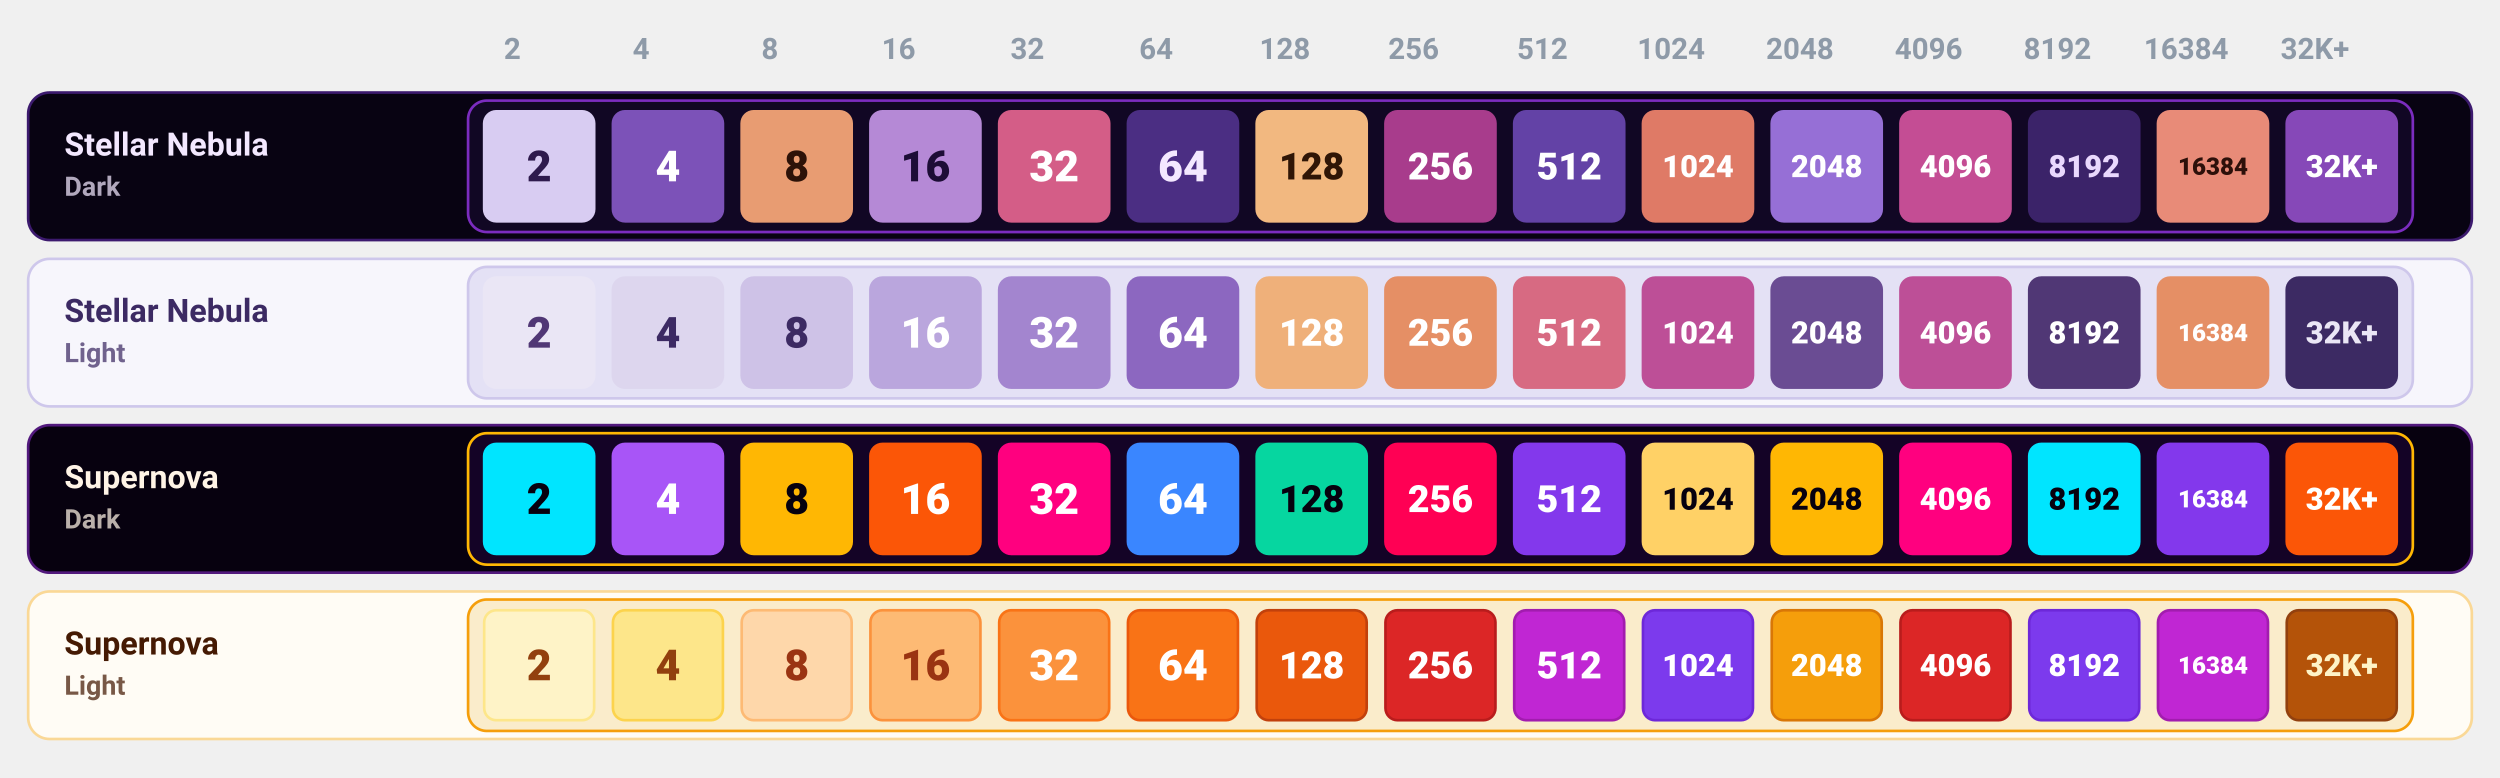
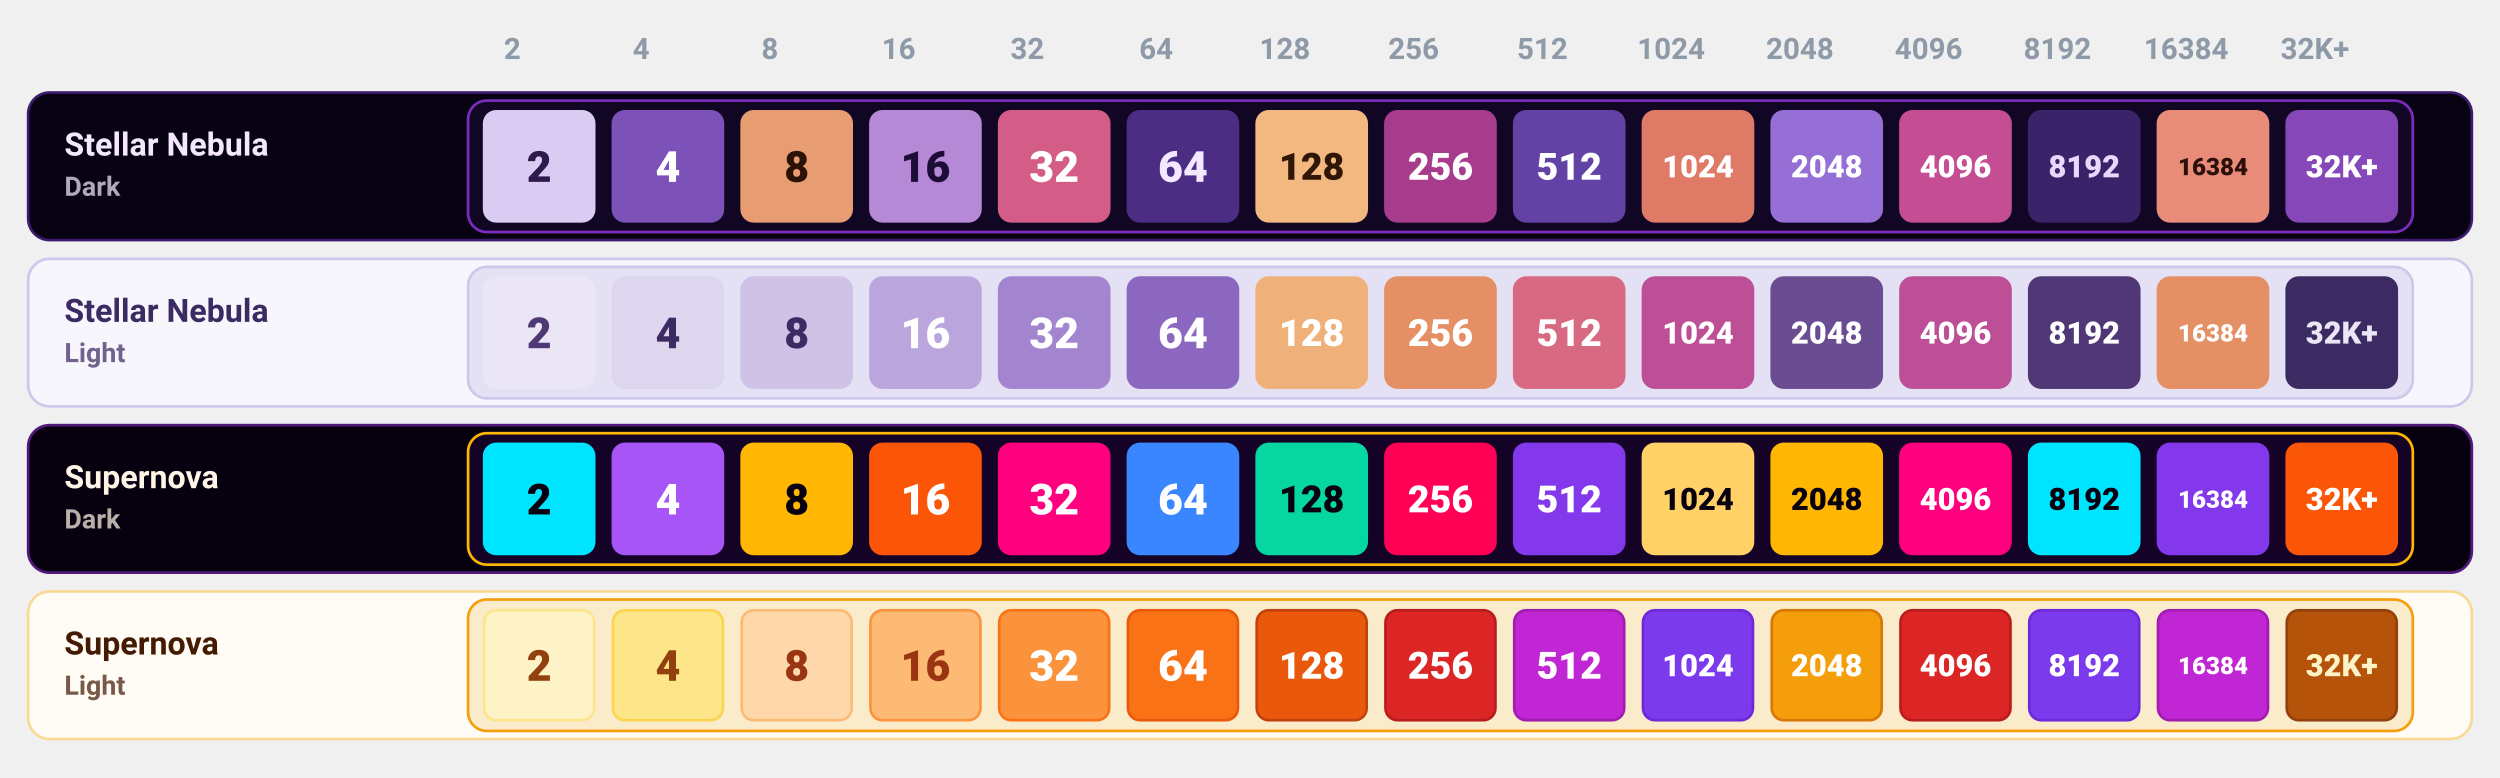
<svg xmlns="http://www.w3.org/2000/svg" viewBox="0 0 932 290" width="100%" height="100%" style="background:#0a0c0e;">
  <style>
    text { font-family: -apple-system, BlinkMacSystemFont, "Segoe UI", Roboto, sans-serif; }
    .hdr { fill:#8e9aa8; font-size:11px; font-weight:700; text-anchor:middle; }
    .lbl { font-size:12px; font-weight:700; }
    .sub { font-size:10px; font-weight:600; }
    .val { font-weight:800; text-anchor:middle; }
    .v2 { font-size:16px; } .v3 { font-size:14px; } .v4 { font-size:11.5px; } .v5 { font-size:9px; }
  </style>
  <g transform="translate(170, 22)">
    <text x="21" class="hdr">2</text>
    <text x="69" class="hdr">4</text>
    <text x="117" class="hdr">8</text>
    <text x="165" class="hdr">16</text>
    <text x="213" class="hdr">32</text>
    <text x="261" class="hdr">64</text>
    <text x="309" class="hdr">128</text>
    <text x="357" class="hdr">256</text>
    <text x="405" class="hdr">512</text>
    <text x="453" class="hdr">1024</text>
    <text x="501" class="hdr">2048</text>
    <text x="549" class="hdr">4096</text>
    <text x="597" class="hdr">8192</text>
    <text x="645" class="hdr">16384</text>
    <text x="693" class="hdr">32K+</text>
  </g>
  <g transform="translate(10, 34)">
    <rect x="0.5" y="0.5" width="911" height="55" rx="8" fill="#080312" stroke="#3c1a6e" stroke-width="1" />
    <text x="14" y="24" fill="#f3e8ff" class="lbl">Stellar Nebula</text>
    <text x="14" y="39" fill="#f3e8ff" fill-opacity="0.72" class="sub">Dark</text>
    <rect x="164.5" y="3.5" width="725" height="49" rx="7" fill="#110724" stroke="#7b2cbf" stroke-width="1" />
    <g transform="translate(170, 7)">
      <rect x="0" y="0" width="42" height="42" rx="5" fill="#d8ccf2" />
-       <text x="21" y="21" dy="0.35em" fill="#2e1a4d" class="val v2">2</text>
+       <text x="21" y="26.8" fill="#2e1a4d" class="val v2">2</text>
      <rect x="48" y="0" width="42" height="42" rx="5" fill="#7c52b8" />
-       <text x="69" y="21" dy="0.35em" fill="#ffffff" class="val v2">4</text>
+       <text x="69" y="26.8" fill="#ffffff" class="val v2">4</text>
      <rect x="96" y="0" width="42" height="42" rx="5" fill="#e89c72" />
-       <text x="117" y="21" dy="0.35em" fill="#2d1208" class="val v2">8</text>
+       <text x="117" y="26.8" fill="#2d1208" class="val v2">8</text>
      <rect x="144" y="0" width="42" height="42" rx="5" fill="#b589d6" />
-       <text x="165" y="21" dy="0.35em" fill="#1d0d36" class="val v2">16</text>
+       <text x="165" y="26.8" fill="#1d0d36" class="val v2">16</text>
      <rect x="192" y="0" width="42" height="42" rx="5" fill="#d45d87" />
-       <text x="213" y="21" dy="0.35em" fill="#ffffff" class="val v2">32</text>
+       <text x="213" y="26.8" fill="#ffffff" class="val v2">32</text>
      <rect x="240" y="0" width="42" height="42" rx="5" fill="#4b2e83" />
-       <text x="261" y="21" dy="0.35em" fill="#f3e8ff" class="val v2">64</text>
+       <text x="261" y="26.8" fill="#f3e8ff" class="val v2">64</text>
      <rect x="288" y="0" width="42" height="42" rx="5" fill="#f2b880" />
-       <text x="309" y="21" dy="0.35em" fill="#301606" class="val v3">128</text>
+       <text x="309" y="26" fill="#301606" class="val v3">128</text>
      <rect x="336" y="0" width="42" height="42" rx="5" fill="#a83c8c" />
-       <text x="357" y="21" dy="0.35em" fill="#ffffff" class="val v3">256</text>
+       <text x="357" y="26" fill="#ffffff" class="val v3">256</text>
      <rect x="384" y="0" width="42" height="42" rx="5" fill="#6342a6" />
-       <text x="405" y="21" dy="0.35em" fill="#ffffff" class="val v3">512</text>
+       <text x="405" y="26" fill="#ffffff" class="val v3">512</text>
      <rect x="432" y="0" width="42" height="42" rx="5" fill="#df7a66" />
-       <text x="453" y="21" dy="0.35em" fill="#ffffff" class="val v4">1024</text>
+       <text x="453" y="25.1" fill="#ffffff" class="val v4">1024</text>
      <rect x="480" y="0" width="42" height="42" rx="5" fill="#966fd6" />
-       <text x="501" y="21" dy="0.35em" fill="#ffffff" class="val v4">2048</text>
+       <text x="501" y="25.1" fill="#ffffff" class="val v4">2048</text>
      <rect x="528" y="0" width="42" height="42" rx="5" fill="#c44d94" />
-       <text x="549" y="21" dy="0.35em" fill="#ffffff" class="val v4">4096</text>
+       <text x="549" y="25.1" fill="#ffffff" class="val v4">4096</text>
      <rect x="576" y="0" width="42" height="42" rx="5" fill="#3b2369" />
-       <text x="597" y="21" dy="0.35em" fill="#e9d8fd" class="val v4">8192</text>
+       <text x="597" y="25.1" fill="#e9d8fd" class="val v4">8192</text>
      <rect x="624" y="0" width="42" height="42" rx="5" fill="#e88b78" />
-       <text x="645" y="21" dy="0.35em" fill="#2d100a" class="val v5">16384</text>
+       <text x="645" y="24.3" fill="#2d100a" class="val v5">16384</text>
      <rect x="672" y="0" width="42" height="42" rx="5" fill="#8648b8" />
-       <text x="693" y="21" dy="0.35em" fill="#ffffff" class="val v4">32K+</text>
+       <text x="693" y="25.1" fill="#ffffff" class="val v4">32K+</text>
    </g>
  </g>
  <g transform="translate(10, 96)">
    <rect x="0.5" y="0.5" width="911" height="55" rx="8" fill="#f7f6fc" stroke="#cec7eb" stroke-width="1" />
    <text x="14" y="24" fill="#3c2a63" class="lbl">Stellar Nebula</text>
    <text x="14" y="39" fill="#3c2a63" fill-opacity="0.72" class="sub">Light</text>
    <rect x="164.5" y="3.5" width="725" height="49" rx="7" fill="#e4e1f5" stroke="#cec7eb" stroke-width="1" />
    <g transform="translate(170, 7)">
      <rect x="0" y="0" width="42" height="42" rx="5" fill="#eae6f5" />
-       <text x="21" y="21" dy="0.35em" fill="#503775" class="val v2">2</text>
+       <text x="21" y="26.8" fill="#503775" class="val v2">2</text>
      <rect x="48" y="0" width="42" height="42" rx="5" fill="#ddd6ee" />
-       <text x="69" y="21" dy="0.35em" fill="#3c2a63" class="val v2">4</text>
+       <text x="69" y="26.8" fill="#3c2a63" class="val v2">4</text>
      <rect x="96" y="0" width="42" height="42" rx="5" fill="#cec2e7" />
-       <text x="117" y="21" dy="0.35em" fill="#3c2a63" class="val v2">8</text>
+       <text x="117" y="26.8" fill="#3c2a63" class="val v2">8</text>
      <rect x="144" y="0" width="42" height="42" rx="5" fill="#baa6dd" />
-       <text x="165" y="21" dy="0.35em" fill="#ffffff" class="val v2">16</text>
+       <text x="165" y="26.8" fill="#ffffff" class="val v2">16</text>
      <rect x="192" y="0" width="42" height="42" rx="5" fill="#a385cf" />
-       <text x="213" y="21" dy="0.35em" fill="#ffffff" class="val v2">32</text>
+       <text x="213" y="26.8" fill="#ffffff" class="val v2">32</text>
      <rect x="240" y="0" width="42" height="42" rx="5" fill="#8c67c0" />
-       <text x="261" y="21" dy="0.35em" fill="#ffffff" class="val v2">64</text>
+       <text x="261" y="26.8" fill="#ffffff" class="val v2">64</text>
      <rect x="288" y="0" width="42" height="42" rx="5" fill="#efb07a" />
-       <text x="309" y="21" dy="0.35em" fill="#ffffff" class="val v3">128</text>
+       <text x="309" y="26" fill="#ffffff" class="val v3">128</text>
      <rect x="336" y="0" width="42" height="42" rx="5" fill="#e58f65" />
-       <text x="357" y="21" dy="0.35em" fill="#ffffff" class="val v3">256</text>
+       <text x="357" y="26" fill="#ffffff" class="val v3">256</text>
      <rect x="384" y="0" width="42" height="42" rx="5" fill="#d76a82" />
-       <text x="405" y="21" dy="0.35em" fill="#ffffff" class="val v3">512</text>
+       <text x="405" y="26" fill="#ffffff" class="val v3">512</text>
      <rect x="432" y="0" width="42" height="42" rx="5" fill="#bd4f97" />
-       <text x="453" y="21" dy="0.35em" fill="#ffffff" class="val v4">1024</text>
+       <text x="453" y="25.1" fill="#ffffff" class="val v4">1024</text>
      <rect x="480" y="0" width="42" height="42" rx="5" fill="#6a4c93" />
-       <text x="501" y="21" dy="0.35em" fill="#ffffff" class="val v4">2048</text>
+       <text x="501" y="25.1" fill="#ffffff" class="val v4">2048</text>
      <rect x="528" y="0" width="42" height="42" rx="5" fill="#bd4f97" />
-       <text x="549" y="21" dy="0.35em" fill="#ffffff" class="val v4">4096</text>
+       <text x="549" y="25.1" fill="#ffffff" class="val v4">4096</text>
      <rect x="576" y="0" width="42" height="42" rx="5" fill="#503775" />
-       <text x="597" y="21" dy="0.35em" fill="#ffffff" class="val v4">8192</text>
+       <text x="597" y="25.1" fill="#ffffff" class="val v4">8192</text>
      <rect x="624" y="0" width="42" height="42" rx="5" fill="#e58f65" />
-       <text x="645" y="21" dy="0.35em" fill="#ffffff" class="val v5">16384</text>
+       <text x="645" y="24.3" fill="#ffffff" class="val v5">16384</text>
      <rect x="672" y="0" width="42" height="42" rx="5" fill="#3c2a63" />
-       <text x="693" y="21" dy="0.35em" fill="#eae6f5" class="val v4">32K+</text>
+       <text x="693" y="25.1" fill="#eae6f5" class="val v4">32K+</text>
    </g>
  </g>
  <g transform="translate(10, 158)">
    <rect x="0.5" y="0.5" width="911" height="55" rx="8" fill="#07010f" stroke="#52197d" stroke-width="1" />
    <text x="14" y="24" fill="#fff4e6" class="lbl">Supernova</text>
    <text x="14" y="39" fill="#fff4e6" fill-opacity="0.72" class="sub">Dark</text>
    <rect x="164.5" y="3.5" width="725" height="49" rx="7" fill="#140326" stroke="#ffb703" stroke-width="1" />
    <g transform="translate(170, 7)">
      <rect x="0" y="0" width="42" height="42" rx="5" fill="#00e5ff" />
-       <text x="21" y="21" dy="0.35em" fill="#07010f" class="val v2">2</text>
+       <text x="21" y="26.8" fill="#07010f" class="val v2">2</text>
      <rect x="48" y="0" width="42" height="42" rx="5" fill="#a855f7" />
-       <text x="69" y="21" dy="0.35em" fill="#ffffff" class="val v2">4</text>
+       <text x="69" y="26.8" fill="#ffffff" class="val v2">4</text>
      <rect x="96" y="0" width="42" height="42" rx="5" fill="#ffb703" />
-       <text x="117" y="21" dy="0.35em" fill="#07010f" class="val v2">8</text>
+       <text x="117" y="26.8" fill="#07010f" class="val v2">8</text>
      <rect x="144" y="0" width="42" height="42" rx="5" fill="#fb5607" />
-       <text x="165" y="21" dy="0.35em" fill="#ffffff" class="val v2">16</text>
+       <text x="165" y="26.8" fill="#ffffff" class="val v2">16</text>
      <rect x="192" y="0" width="42" height="42" rx="5" fill="#ff007f" />
-       <text x="213" y="21" dy="0.35em" fill="#ffffff" class="val v2">32</text>
+       <text x="213" y="26.8" fill="#ffffff" class="val v2">32</text>
      <rect x="240" y="0" width="42" height="42" rx="5" fill="#3a86ff" />
-       <text x="261" y="21" dy="0.35em" fill="#ffffff" class="val v2">64</text>
+       <text x="261" y="26.8" fill="#ffffff" class="val v2">64</text>
      <rect x="288" y="0" width="42" height="42" rx="5" fill="#06d6a0" />
-       <text x="309" y="21" dy="0.35em" fill="#07010f" class="val v3">128</text>
+       <text x="309" y="26" fill="#07010f" class="val v3">128</text>
      <rect x="336" y="0" width="42" height="42" rx="5" fill="#ff0054" />
-       <text x="357" y="21" dy="0.35em" fill="#ffffff" class="val v3">256</text>
+       <text x="357" y="26" fill="#ffffff" class="val v3">256</text>
      <rect x="384" y="0" width="42" height="42" rx="5" fill="#8338ec" />
-       <text x="405" y="21" dy="0.35em" fill="#ffffff" class="val v3">512</text>
+       <text x="405" y="26" fill="#ffffff" class="val v3">512</text>
      <rect x="432" y="0" width="42" height="42" rx="5" fill="#ffd166" />
-       <text x="453" y="21" dy="0.35em" fill="#07010f" class="val v4">1024</text>
+       <text x="453" y="25.1" fill="#07010f" class="val v4">1024</text>
      <rect x="480" y="0" width="42" height="42" rx="5" fill="#ffb703" />
-       <text x="501" y="21" dy="0.35em" fill="#07010f" class="val v4">2048</text>
+       <text x="501" y="25.1" fill="#07010f" class="val v4">2048</text>
      <rect x="528" y="0" width="42" height="42" rx="5" fill="#ff007f" />
-       <text x="549" y="21" dy="0.35em" fill="#ffffff" class="val v4">4096</text>
+       <text x="549" y="25.1" fill="#ffffff" class="val v4">4096</text>
      <rect x="576" y="0" width="42" height="42" rx="5" fill="#00e5ff" />
-       <text x="597" y="21" dy="0.35em" fill="#07010f" class="val v4">8192</text>
+       <text x="597" y="25.1" fill="#07010f" class="val v4">8192</text>
      <rect x="624" y="0" width="42" height="42" rx="5" fill="#8338ec" />
-       <text x="645" y="21" dy="0.35em" fill="#ffffff" class="val v5">16384</text>
+       <text x="645" y="24.3" fill="#ffffff" class="val v5">16384</text>
      <rect x="672" y="0" width="42" height="42" rx="5" fill="#fb5607" />
-       <text x="693" y="21" dy="0.35em" fill="#ffffff" class="val v4">32K+</text>
+       <text x="693" y="25.1" fill="#ffffff" class="val v4">32K+</text>
    </g>
  </g>
  <g transform="translate(10, 220)">
    <rect x="0.5" y="0.5" width="911" height="55" rx="8" fill="#fffcf5" stroke="#fad896" stroke-width="1" />
    <text x="14" y="24" fill="#451a03" class="lbl">Supernova</text>
    <text x="14" y="39" fill="#451a03" fill-opacity="0.72" class="sub">Light</text>
    <rect x="164.5" y="3.5" width="725" height="49" rx="7" fill="#faeccb" stroke="#f59e0b" stroke-width="1" />
    <g transform="translate(170, 7)">
      <rect x="0.5" y="0.5" width="41" height="41" rx="4.5" fill="#fef3c7" stroke="#fde68a" stroke-width="1" />
-       <text x="21" y="21" dy="0.35em" fill="#92400e" class="val v2">2</text>
+       <text x="21" y="26.8" fill="#92400e" class="val v2">2</text>
      <rect x="48.5" y="0.5" width="41" height="41" rx="4.5" fill="#fde68a" stroke="#fcd34d" stroke-width="1" />
-       <text x="69" y="21" dy="0.35em" fill="#92400e" class="val v2">4</text>
+       <text x="69" y="26.8" fill="#92400e" class="val v2">4</text>
      <rect x="96.5" y="0.5" width="41" height="41" rx="4.5" fill="#fed7aa" stroke="#fdba74" stroke-width="1" />
-       <text x="117" y="21" dy="0.35em" fill="#9a3412" class="val v2">8</text>
+       <text x="117" y="26.8" fill="#9a3412" class="val v2">8</text>
      <rect x="144.5" y="0.5" width="41" height="41" rx="4.5" fill="#fdba74" stroke="#fb923c" stroke-width="1" />
-       <text x="165" y="21" dy="0.35em" fill="#9a3412" class="val v2">16</text>
+       <text x="165" y="26.8" fill="#9a3412" class="val v2">16</text>
      <rect x="192.5" y="0.5" width="41" height="41" rx="4.5" fill="#fb923c" stroke="#f97316" stroke-width="1" />
-       <text x="213" y="21" dy="0.35em" fill="#ffffff" class="val v2">32</text>
+       <text x="213" y="26.8" fill="#ffffff" class="val v2">32</text>
      <rect x="240.5" y="0.5" width="41" height="41" rx="4.5" fill="#f97316" stroke="#ea580c" stroke-width="1" />
-       <text x="261" y="21" dy="0.35em" fill="#ffffff" class="val v2">64</text>
+       <text x="261" y="26.8" fill="#ffffff" class="val v2">64</text>
      <rect x="288.5" y="0.5" width="41" height="41" rx="4.5" fill="#ea580c" stroke="#c2410c" stroke-width="1" />
-       <text x="309" y="21" dy="0.35em" fill="#ffffff" class="val v3">128</text>
+       <text x="309" y="26" fill="#ffffff" class="val v3">128</text>
      <rect x="336.5" y="0.5" width="41" height="41" rx="4.5" fill="#dc2626" stroke="#b91c1c" stroke-width="1" />
-       <text x="357" y="21" dy="0.35em" fill="#ffffff" class="val v3">256</text>
+       <text x="357" y="26" fill="#ffffff" class="val v3">256</text>
      <rect x="384.5" y="0.5" width="41" height="41" rx="4.5" fill="#c026d3" stroke="#a21caf" stroke-width="1" />
-       <text x="405" y="21" dy="0.35em" fill="#ffffff" class="val v3">512</text>
+       <text x="405" y="26" fill="#ffffff" class="val v3">512</text>
      <rect x="432.5" y="0.5" width="41" height="41" rx="4.5" fill="#7c3aed" stroke="#6d28d9" stroke-width="1" />
-       <text x="453" y="21" dy="0.35em" fill="#ffffff" class="val v4">1024</text>
+       <text x="453" y="25.1" fill="#ffffff" class="val v4">1024</text>
      <rect x="480.5" y="0.5" width="41" height="41" rx="4.5" fill="#f59e0b" stroke="#d97706" stroke-width="1" />
-       <text x="501" y="21" dy="0.35em" fill="#ffffff" class="val v4">2048</text>
+       <text x="501" y="25.1" fill="#ffffff" class="val v4">2048</text>
      <rect x="528.5" y="0.5" width="41" height="41" rx="4.5" fill="#dc2626" stroke="#b91c1c" stroke-width="1" />
-       <text x="549" y="21" dy="0.35em" fill="#ffffff" class="val v4">4096</text>
+       <text x="549" y="25.1" fill="#ffffff" class="val v4">4096</text>
      <rect x="576.5" y="0.5" width="41" height="41" rx="4.5" fill="#7c3aed" stroke="#6d28d9" stroke-width="1" />
-       <text x="597" y="21" dy="0.35em" fill="#ffffff" class="val v4">8192</text>
+       <text x="597" y="25.1" fill="#ffffff" class="val v4">8192</text>
      <rect x="624.5" y="0.5" width="41" height="41" rx="4.5" fill="#c026d3" stroke="#a21caf" stroke-width="1" />
-       <text x="645" y="21" dy="0.35em" fill="#ffffff" class="val v5">16384</text>
+       <text x="645" y="24.3" fill="#ffffff" class="val v5">16384</text>
      <rect x="672.5" y="0.5" width="41" height="41" rx="4.5" fill="#b45309" stroke="#92400e" stroke-width="1" />
-       <text x="693" y="21" dy="0.35em" fill="#fef3c7" class="val v4">32K+</text>
+       <text x="693" y="25.1" fill="#fef3c7" class="val v4">32K+</text>
    </g>
  </g>
</svg>
